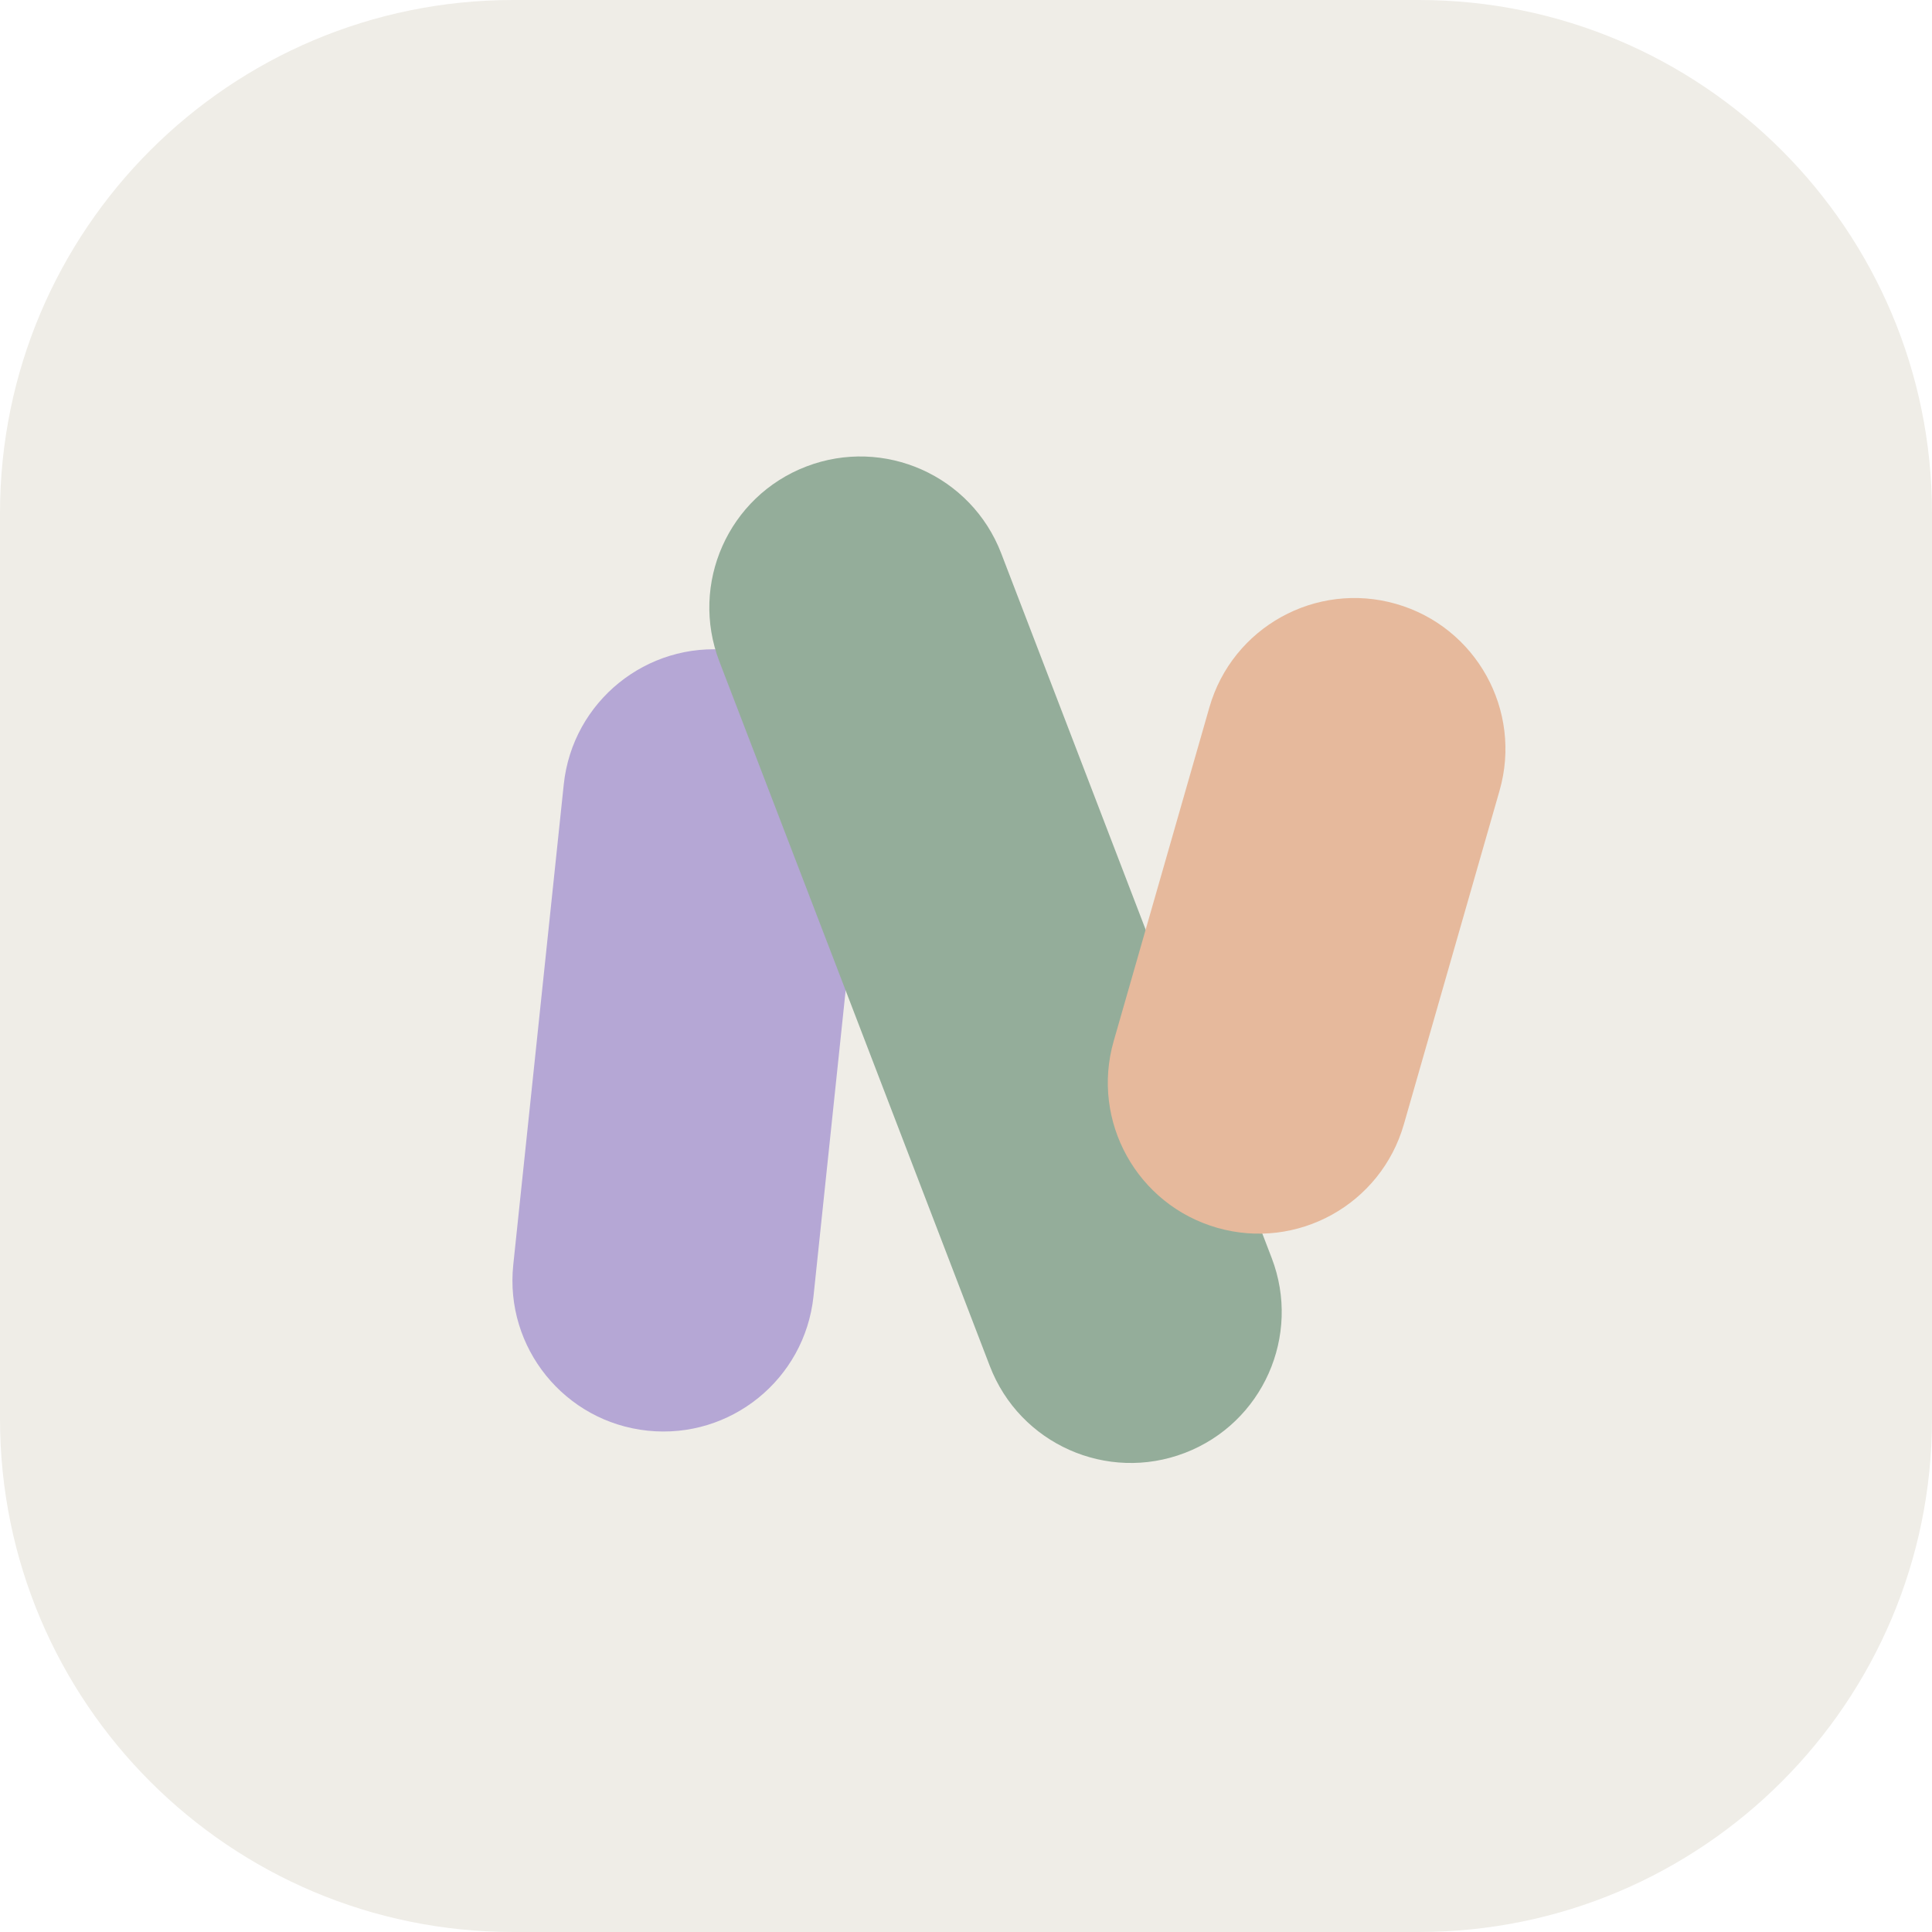
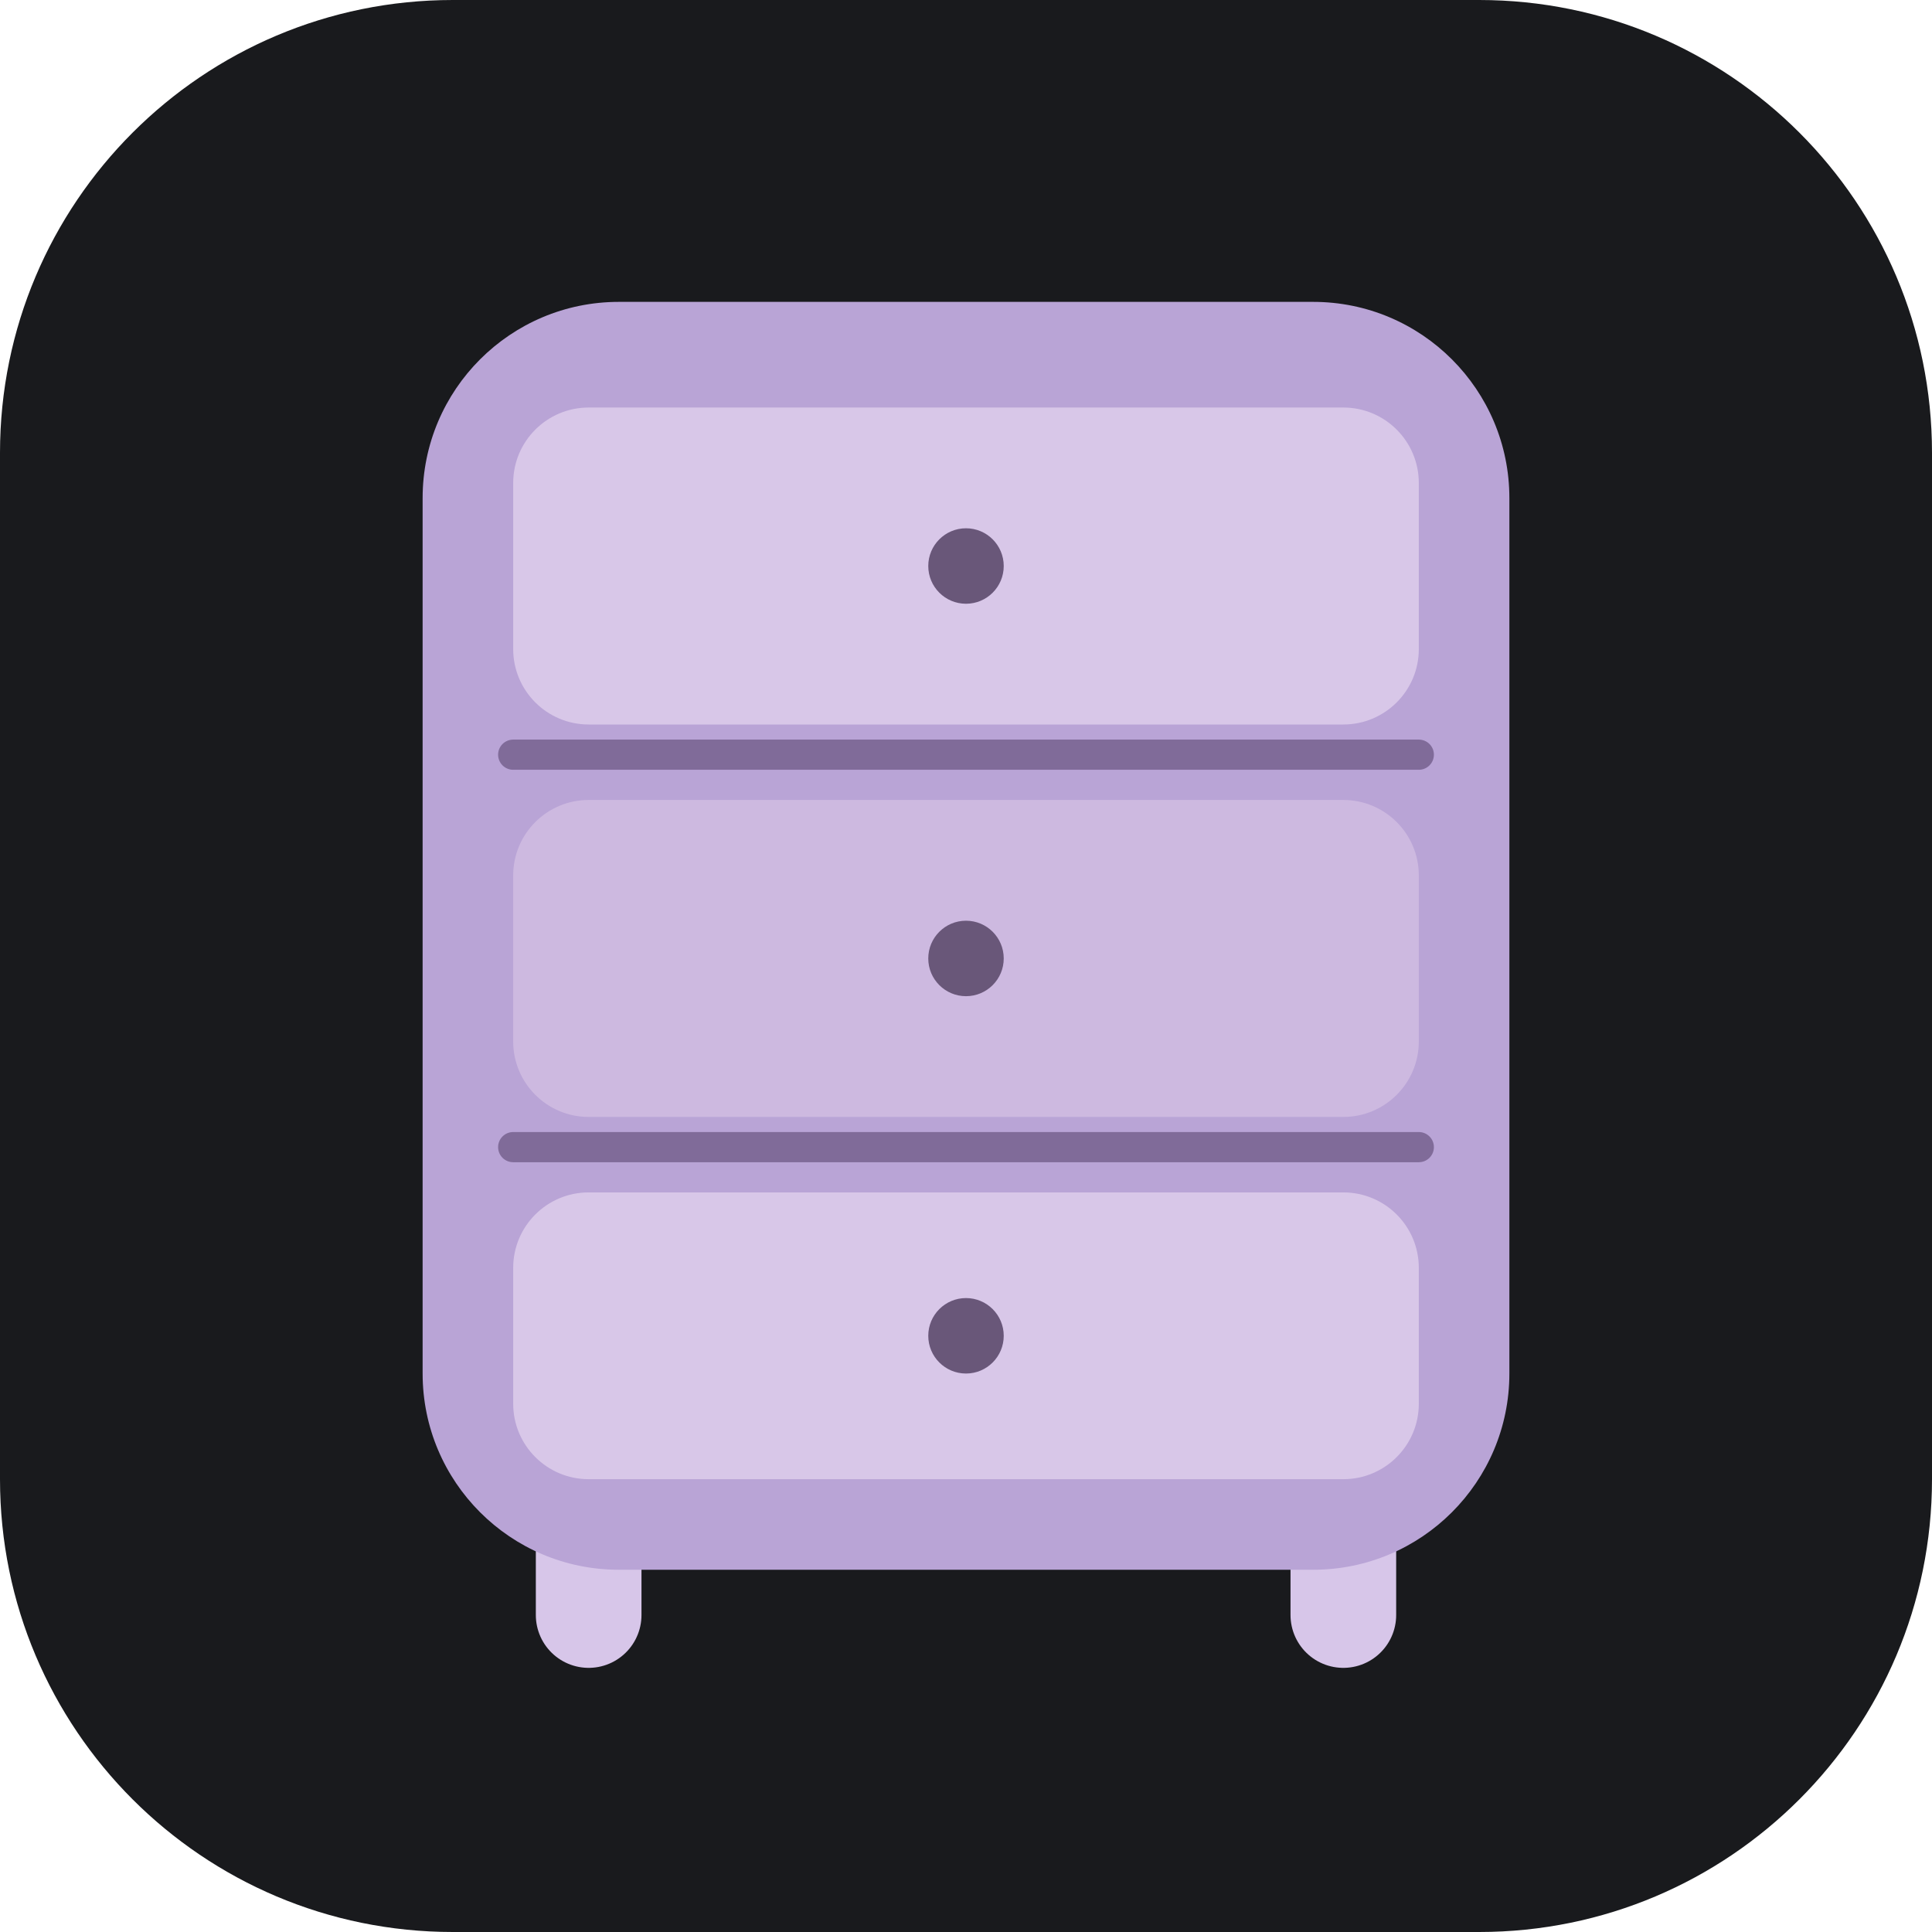
<svg xmlns="http://www.w3.org/2000/svg" viewBox="0 0 128 128">
-   <rect width="128" height="128" rx="34" fill="#efede7" />
-   <g transform="rotate(-12 64 64)">
-     <rect x="35" y="39" width="20" height="52" rx="10" fill="#b5a7d5" transform="rotate(18 45 65)" />
-     <rect x="56" y="29" width="20" height="70" rx="10" fill="#94ad9a" transform="rotate(-9 66 64)" />
-     <rect x="77" y="44" width="20" height="43" rx="10" fill="#e6b99c" transform="rotate(28 87 65)" />
+   <rect width="128" height="128" rx="30" fill="#191a1d" />
+   <path d="M39 100v7m50-7v7" fill="none" stroke="#d7c6e9" stroke-linecap="round" stroke-width="7" />
+   <rect x="28" y="20" width="72" height="84" rx="13" fill="#b9a4d6" />
+   <rect x="34" y="27" width="60" height="21" rx="5" fill="#d8c7e8" />
+   <rect x="34" y="53" width="60" height="21" rx="5" fill="#cdb9e0" />
+   <rect x="34" y="79" width="60" height="19" rx="5" fill="#d8c7e8" />
+   <path d="M34 50h60m-60 26h60" stroke="#806b99" stroke-linecap="round" stroke-width="2" />
+   <g fill="#695779">
+     <circle cx="64" cy="37.5" r="2.5" />
+     <circle cx="64" cy="63.5" r="2.5" />
+     <circle cx="64" cy="88.5" r="2.5" />
  </g>
</svg>
